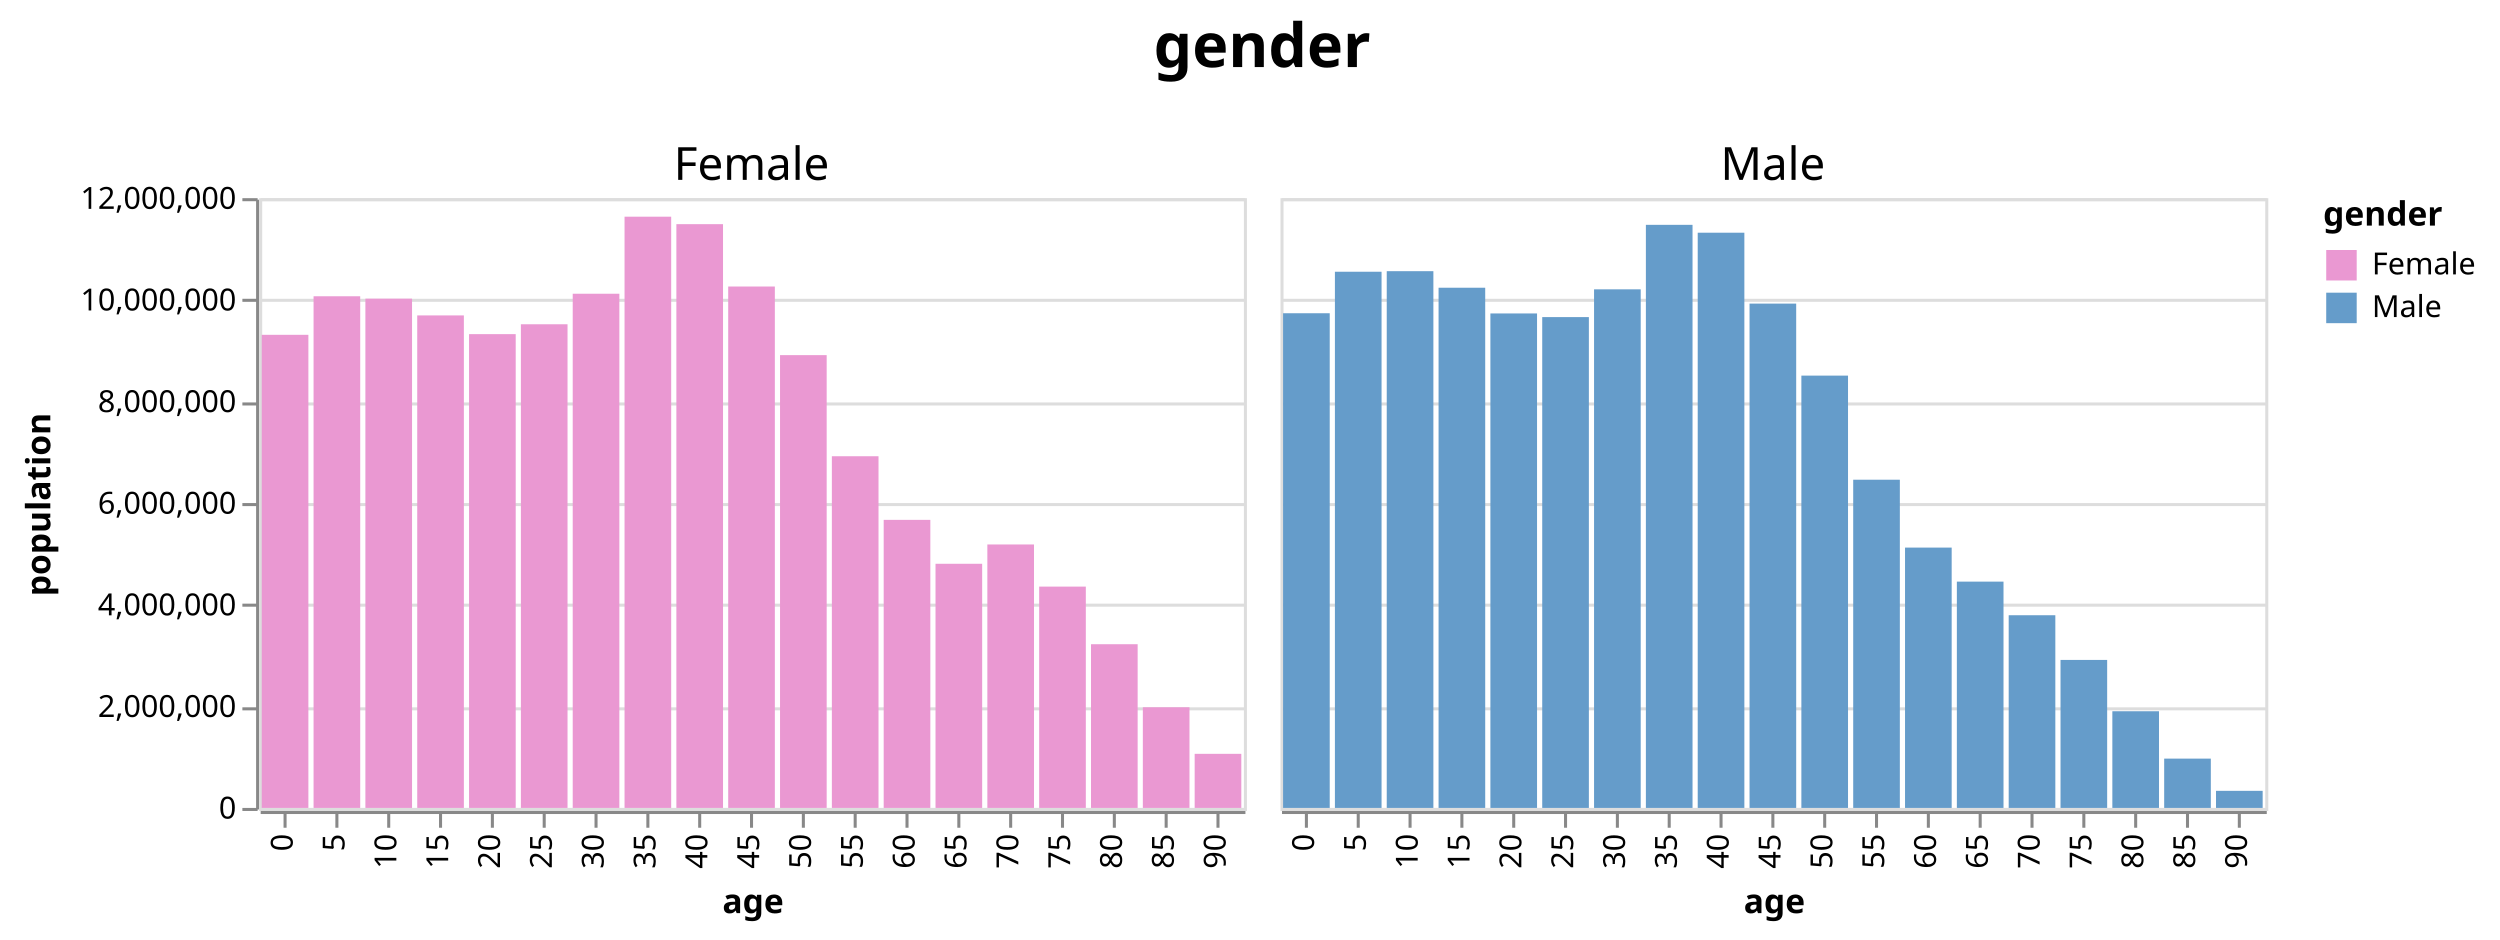
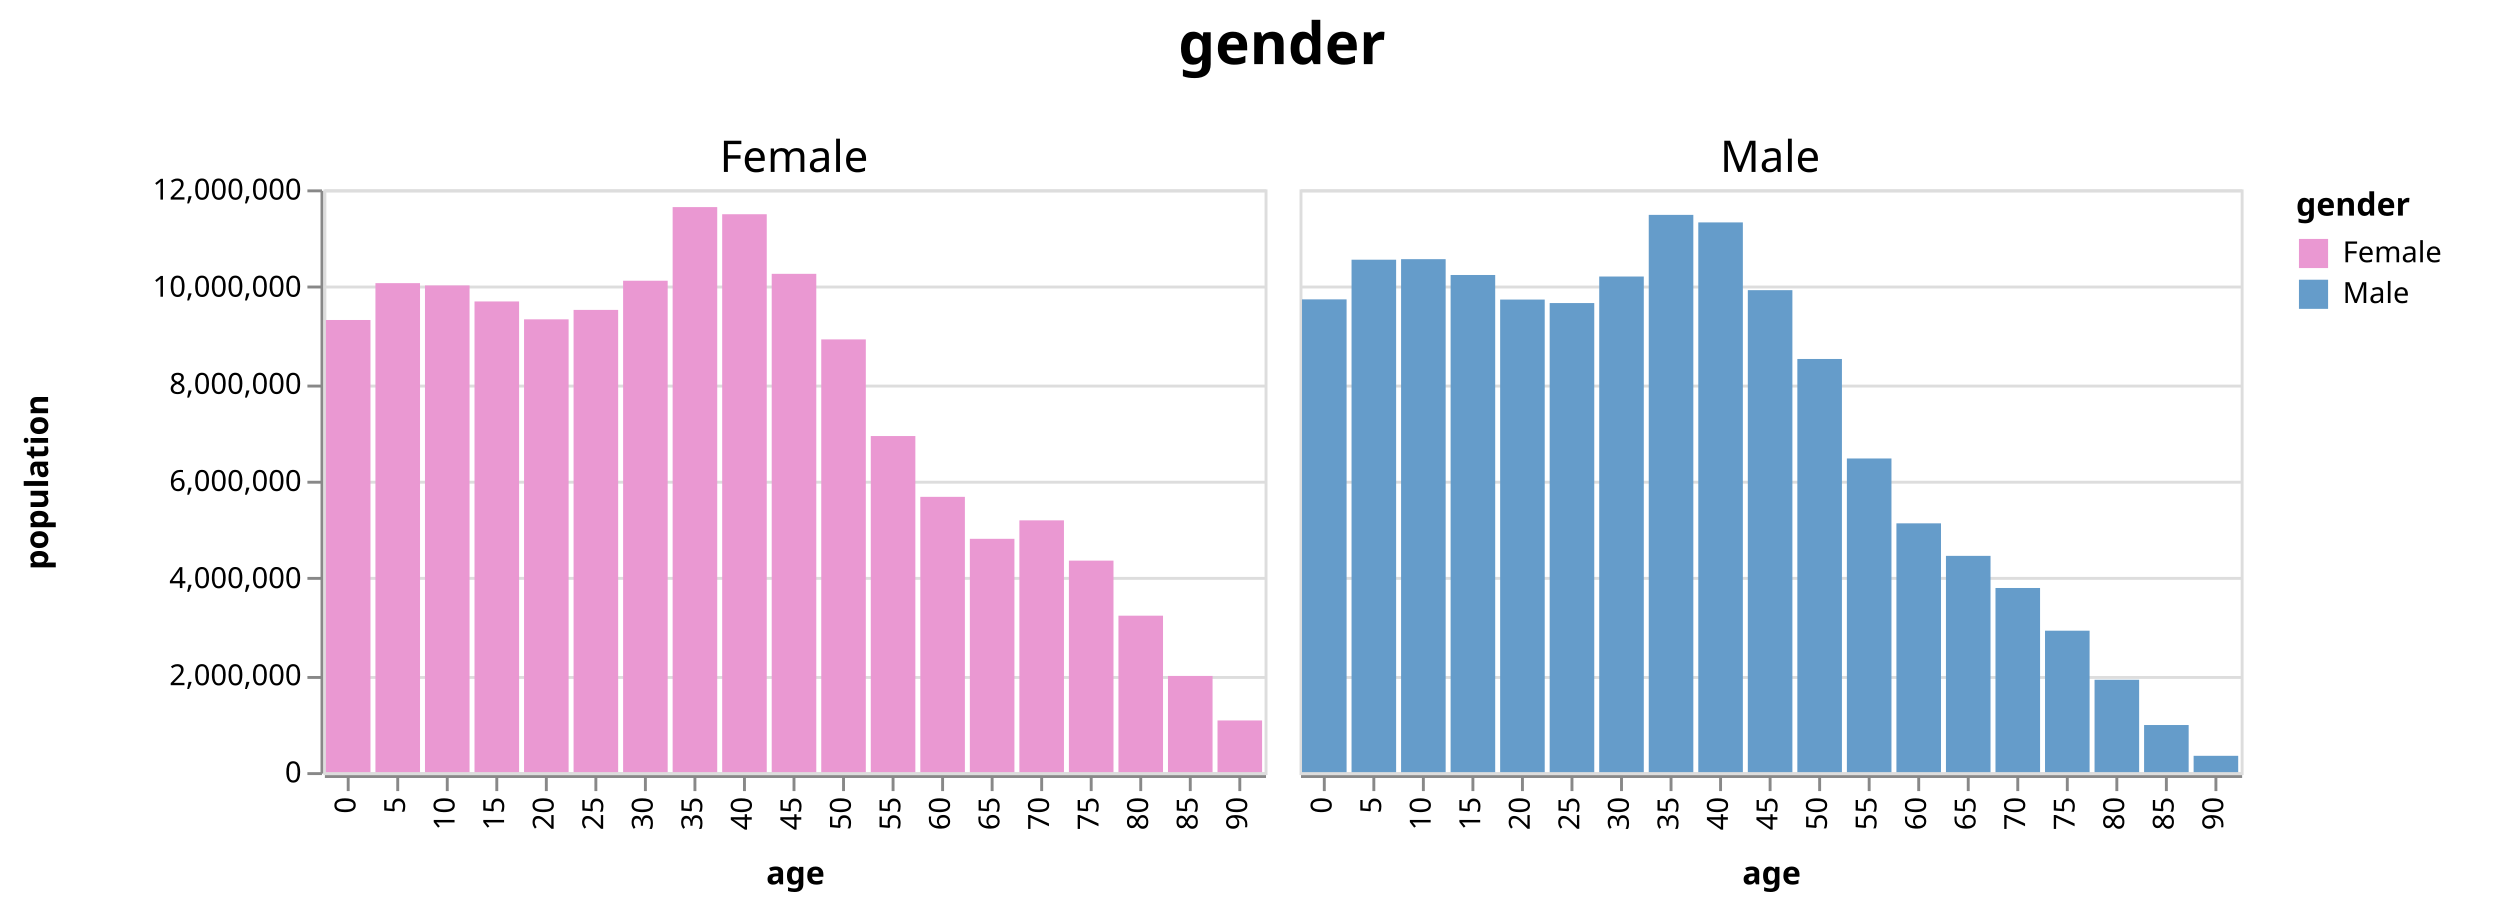
- <svg xmlns="http://www.w3.org/2000/svg" class="marks" width="820" height="308" viewBox="0 0 820 308" version="1.1">
-   <g transform="translate(85,65)">
+ <svg xmlns="http://www.w3.org/2000/svg" class="marks" width="858" height="312" viewBox="0 0 858 312" version="1.1">
+   <g transform="translate(111,65)">
    <g class="mark-group role-frame root">
      <g transform="translate(0,0)">
        <path class="background" d="M0,0h0v0h0Z" style="fill: none;" />
        <g>
          <g class="mark-group role-column-title column-title">
            <g transform="translate(329,-29)">
              <path class="background" d="M0,0h0v0h0Z" style="fill: none;" />
              <g>
                <g class="mark-text role-title" style="pointer-events: none;">
                  <text text-anchor="middle" transform="translate(0,-14)" style="font-family: sans-serif; font-size: 20px; font-weight: bold; fill: #000; opacity: 1;">gender</text>
                </g>
              </g>
            </g>
          </g>
          <g class="mark-group role-row-header row_header">
            <g transform="translate(-1,0)">
              <path class="background" d="M0,0h0v200h0Z" style="fill: none;" />
              <g>
                <g class="mark-group role-axis">
                  <g transform="translate(0.5,0.5)">
                    <path class="background" d="M0,0h0v0h0Z" style="pointer-events: none; fill: none;" />
                    <g>
                      <g class="mark-rule role-axis-tick" style="pointer-events: none;">
                        <line transform="translate(0,200)" x2="-5" y2="0" style="fill: none; stroke: #888; stroke-width: 1; opacity: 1;" />
                        <line transform="translate(0,167)" x2="-5" y2="0" style="fill: none; stroke: #888; stroke-width: 1; opacity: 1;" />
                        <line transform="translate(0,133)" x2="-5" y2="0" style="fill: none; stroke: #888; stroke-width: 1; opacity: 1;" />
                        <line transform="translate(0,100)" x2="-5" y2="0" style="fill: none; stroke: #888; stroke-width: 1; opacity: 1;" />
                        <line transform="translate(0,67)" x2="-5" y2="0" style="fill: none; stroke: #888; stroke-width: 1; opacity: 1;" />
                        <line transform="translate(0,33)" x2="-5" y2="0" style="fill: none; stroke: #888; stroke-width: 1; opacity: 1;" />
                        <line transform="translate(0,0)" x2="-5" y2="0" style="fill: none; stroke: #888; stroke-width: 1; opacity: 1;" />
                      </g>
                      <g class="mark-text role-axis-label" style="pointer-events: none;">
                        <text text-anchor="end" transform="translate(-7,203)" style="font-family: sans-serif; font-size: 10px; fill: #000; opacity: 1;">0</text>
                        <text text-anchor="end" transform="translate(-7,169.6667)" style="font-family: sans-serif; font-size: 10px; fill: #000; opacity: 1;">2,000,000</text>
                        <text text-anchor="end" transform="translate(-7,136.3333)" style="font-family: sans-serif; font-size: 10px; fill: #000; opacity: 1;">4,000,000</text>
                        <text text-anchor="end" transform="translate(-7,103)" style="font-family: sans-serif; font-size: 10px; fill: #000; opacity: 1;">6,000,000</text>
                        <text text-anchor="end" transform="translate(-7,69.66667)" style="font-family: sans-serif; font-size: 10px; fill: #000; opacity: 1;">8,000,000</text>
                        <text text-anchor="end" transform="translate(-7,36.33333)" style="font-family: sans-serif; font-size: 10px; fill: #000; opacity: 1;">10,000,000</text>
                        <text text-anchor="end" transform="translate(-7,3)" style="font-family: sans-serif; font-size: 10px; fill: #000; opacity: 1;">12,000,000</text>
                      </g>
                      <g class="mark-rule role-axis-domain" style="pointer-events: none;">
                        <line transform="translate(0,200)" x2="0" y2="-200" style="fill: none; stroke: #888; stroke-width: 1; opacity: 1;" />
                      </g>
                      <g class="mark-text role-axis-title" style="pointer-events: none;">
-                         <text text-anchor="middle" transform="translate(-66,100) rotate(-90) translate(0,-2)" style="font-family: sans-serif; font-size: 11px; font-weight: bold; fill: #000; opacity: 1;">population</text>
+                         <text text-anchor="middle" transform="translate(-92,100) rotate(-90) translate(0,-2)" style="font-family: sans-serif; font-size: 11px; font-weight: bold; fill: #000; opacity: 1;">population</text>
                      </g>
                    </g>
                  </g>
                </g>
              </g>
            </g>
          </g>
          <g class="mark-group role-column-header column_header">
            <g transform="translate(0,-1)">
              <path class="background" d="M0,0h323v0h-323Z" style="fill: none;" />
              <g>
                <g class="mark-text role-title" style="pointer-events: none;">
                  <text text-anchor="middle" transform="translate(161.5,-5)" style="font-family: sans-serif; font-size: 15px; fill: #000; opacity: 1;">Female</text>
                </g>
              </g>
            </g>
            <g transform="translate(335,-1)">
              <path class="background" d="M0,0h323v0h-323Z" style="fill: none;" />
              <g>
                <g class="mark-text role-title" style="pointer-events: none;">
                  <text text-anchor="middle" transform="translate(161.5,-5)" style="font-family: sans-serif; font-size: 15px; fill: #000; opacity: 1;">Male</text>
                </g>
              </g>
            </g>
          </g>
          <g class="mark-group role-column-footer column_footer">
            <g transform="translate(0,201)">
              <path class="background" d="M0,0h323v0h-323Z" style="fill: none;" />
              <g>
                <g class="mark-group role-axis">
                  <g transform="translate(0.5,0.5)">
                    <path class="background" d="M0,0h0v0h0Z" style="pointer-events: none; fill: none;" />
                    <g>
                      <g class="mark-rule role-axis-tick" style="pointer-events: none;">
                        <line transform="translate(8,0)" x2="0" y2="5" style="fill: none; stroke: #888; stroke-width: 1; opacity: 1;" />
                        <line transform="translate(25,0)" x2="0" y2="5" style="fill: none; stroke: #888; stroke-width: 1; opacity: 1;" />
                        <line transform="translate(42,0)" x2="0" y2="5" style="fill: none; stroke: #888; stroke-width: 1; opacity: 1;" />
                        <line transform="translate(59,0)" x2="0" y2="5" style="fill: none; stroke: #888; stroke-width: 1; opacity: 1;" />
                        <line transform="translate(76,0)" x2="0" y2="5" style="fill: none; stroke: #888; stroke-width: 1; opacity: 1;" />
                        <line transform="translate(93,0)" x2="0" y2="5" style="fill: none; stroke: #888; stroke-width: 1; opacity: 1;" />
                        <line transform="translate(110,0)" x2="0" y2="5" style="fill: none; stroke: #888; stroke-width: 1; opacity: 1;" />
                        <line transform="translate(127,0)" x2="0" y2="5" style="fill: none; stroke: #888; stroke-width: 1; opacity: 1;" />
                        <line transform="translate(144,0)" x2="0" y2="5" style="fill: none; stroke: #888; stroke-width: 1; opacity: 1;" />
                        <line transform="translate(161,0)" x2="0" y2="5" style="fill: none; stroke: #888; stroke-width: 1; opacity: 1;" />
                        <line transform="translate(178,0)" x2="0" y2="5" style="fill: none; stroke: #888; stroke-width: 1; opacity: 1;" />
                        <line transform="translate(195,0)" x2="0" y2="5" style="fill: none; stroke: #888; stroke-width: 1; opacity: 1;" />
                        <line transform="translate(212,0)" x2="0" y2="5" style="fill: none; stroke: #888; stroke-width: 1; opacity: 1;" />
                        <line transform="translate(229,0)" x2="0" y2="5" style="fill: none; stroke: #888; stroke-width: 1; opacity: 1;" />
                        <line transform="translate(246,0)" x2="0" y2="5" style="fill: none; stroke: #888; stroke-width: 1; opacity: 1;" />
                        <line transform="translate(263,0)" x2="0" y2="5" style="fill: none; stroke: #888; stroke-width: 1; opacity: 1;" />
                        <line transform="translate(280,0)" x2="0" y2="5" style="fill: none; stroke: #888; stroke-width: 1; opacity: 1;" />
                        <line transform="translate(297,0)" x2="0" y2="5" style="fill: none; stroke: #888; stroke-width: 1; opacity: 1;" />
                        <line transform="translate(314,0)" x2="0" y2="5" style="fill: none; stroke: #888; stroke-width: 1; opacity: 1;" />
                      </g>
                      <g class="mark-text role-axis-label" style="pointer-events: none;">
                        <text text-anchor="end" transform="translate(7.5,7) rotate(270) translate(0,3)" style="font-family: sans-serif; font-size: 10px; fill: #000; opacity: 1;">0</text>
                        <text text-anchor="end" transform="translate(24.5,7) rotate(270) translate(0,3)" style="font-family: sans-serif; font-size: 10px; fill: #000; opacity: 1;">5</text>
                        <text text-anchor="end" transform="translate(41.5,7) rotate(270) translate(0,3)" style="font-family: sans-serif; font-size: 10px; fill: #000; opacity: 1;">10</text>
                        <text text-anchor="end" transform="translate(58.5,7) rotate(270) translate(0,3)" style="font-family: sans-serif; font-size: 10px; fill: #000; opacity: 1;">15</text>
                        <text text-anchor="end" transform="translate(75.5,7) rotate(270) translate(0,3)" style="font-family: sans-serif; font-size: 10px; fill: #000; opacity: 1;">20</text>
                        <text text-anchor="end" transform="translate(92.5,7) rotate(270) translate(0,3)" style="font-family: sans-serif; font-size: 10px; fill: #000; opacity: 1;">25</text>
                        <text text-anchor="end" transform="translate(109.5,7) rotate(270) translate(0,3)" style="font-family: sans-serif; font-size: 10px; fill: #000; opacity: 1;">30</text>
                        <text text-anchor="end" transform="translate(126.5,7) rotate(270) translate(0,3)" style="font-family: sans-serif; font-size: 10px; fill: #000; opacity: 1;">35</text>
                        <text text-anchor="end" transform="translate(143.5,7) rotate(270) translate(0,3)" style="font-family: sans-serif; font-size: 10px; fill: #000; opacity: 1;">40</text>
                        <text text-anchor="end" transform="translate(160.5,7) rotate(270) translate(0,3)" style="font-family: sans-serif; font-size: 10px; fill: #000; opacity: 1;">45</text>
                        <text text-anchor="end" transform="translate(177.5,7) rotate(270) translate(0,3)" style="font-family: sans-serif; font-size: 10px; fill: #000; opacity: 1;">50</text>
                        <text text-anchor="end" transform="translate(194.5,7) rotate(270) translate(0,3)" style="font-family: sans-serif; font-size: 10px; fill: #000; opacity: 1;">55</text>
                        <text text-anchor="end" transform="translate(211.5,7) rotate(270) translate(0,3)" style="font-family: sans-serif; font-size: 10px; fill: #000; opacity: 1;">60</text>
                        <text text-anchor="end" transform="translate(228.5,7) rotate(270) translate(0,3)" style="font-family: sans-serif; font-size: 10px; fill: #000; opacity: 1;">65</text>
                        <text text-anchor="end" transform="translate(245.5,7) rotate(270) translate(0,3)" style="font-family: sans-serif; font-size: 10px; fill: #000; opacity: 1;">70</text>
                        <text text-anchor="end" transform="translate(262.5,7) rotate(270) translate(0,3)" style="font-family: sans-serif; font-size: 10px; fill: #000; opacity: 1;">75</text>
                        <text text-anchor="end" transform="translate(279.5,7) rotate(270) translate(0,3)" style="font-family: sans-serif; font-size: 10px; fill: #000; opacity: 1;">80</text>
                        <text text-anchor="end" transform="translate(296.5,7) rotate(270) translate(0,3)" style="font-family: sans-serif; font-size: 10px; fill: #000; opacity: 1;">85</text>
                        <text text-anchor="end" transform="translate(313.5,7) rotate(270) translate(0,3)" style="font-family: sans-serif; font-size: 10px; fill: #000; opacity: 1;">90</text>
                      </g>
                      <g class="mark-rule role-axis-domain" style="pointer-events: none;">
                        <line transform="translate(0,0)" x2="323" y2="0" style="fill: none; stroke: #888; stroke-width: 1; opacity: 1;" />
                      </g>
                      <g class="mark-text role-axis-title" style="pointer-events: none;">
-                         <text text-anchor="middle" transform="translate(161.5,33)" style="font-family: sans-serif; font-size: 11px; font-weight: bold; fill: #000; opacity: 1;">age</text>
+                         <text text-anchor="middle" transform="translate(161.5,37)" style="font-family: sans-serif; font-size: 11px; font-weight: bold; fill: #000; opacity: 1;">age</text>
                      </g>
                    </g>
                  </g>
                </g>
              </g>
            </g>
            <g transform="translate(335,201)">
              <path class="background" d="M0,0h323v0h-323Z" style="fill: none;" />
              <g>
                <g class="mark-group role-axis">
                  <g transform="translate(0.5,0.5)">
                    <path class="background" d="M0,0h0v0h0Z" style="pointer-events: none; fill: none;" />
                    <g>
                      <g class="mark-rule role-axis-tick" style="pointer-events: none;">
                        <line transform="translate(8,0)" x2="0" y2="5" style="fill: none; stroke: #888; stroke-width: 1; opacity: 1;" />
                        <line transform="translate(25,0)" x2="0" y2="5" style="fill: none; stroke: #888; stroke-width: 1; opacity: 1;" />
                        <line transform="translate(42,0)" x2="0" y2="5" style="fill: none; stroke: #888; stroke-width: 1; opacity: 1;" />
                        <line transform="translate(59,0)" x2="0" y2="5" style="fill: none; stroke: #888; stroke-width: 1; opacity: 1;" />
                        <line transform="translate(76,0)" x2="0" y2="5" style="fill: none; stroke: #888; stroke-width: 1; opacity: 1;" />
                        <line transform="translate(93,0)" x2="0" y2="5" style="fill: none; stroke: #888; stroke-width: 1; opacity: 1;" />
                        <line transform="translate(110,0)" x2="0" y2="5" style="fill: none; stroke: #888; stroke-width: 1; opacity: 1;" />
                        <line transform="translate(127,0)" x2="0" y2="5" style="fill: none; stroke: #888; stroke-width: 1; opacity: 1;" />
                        <line transform="translate(144,0)" x2="0" y2="5" style="fill: none; stroke: #888; stroke-width: 1; opacity: 1;" />
                        <line transform="translate(161,0)" x2="0" y2="5" style="fill: none; stroke: #888; stroke-width: 1; opacity: 1;" />
                        <line transform="translate(178,0)" x2="0" y2="5" style="fill: none; stroke: #888; stroke-width: 1; opacity: 1;" />
                        <line transform="translate(195,0)" x2="0" y2="5" style="fill: none; stroke: #888; stroke-width: 1; opacity: 1;" />
                        <line transform="translate(212,0)" x2="0" y2="5" style="fill: none; stroke: #888; stroke-width: 1; opacity: 1;" />
                        <line transform="translate(229,0)" x2="0" y2="5" style="fill: none; stroke: #888; stroke-width: 1; opacity: 1;" />
                        <line transform="translate(246,0)" x2="0" y2="5" style="fill: none; stroke: #888; stroke-width: 1; opacity: 1;" />
                        <line transform="translate(263,0)" x2="0" y2="5" style="fill: none; stroke: #888; stroke-width: 1; opacity: 1;" />
                        <line transform="translate(280,0)" x2="0" y2="5" style="fill: none; stroke: #888; stroke-width: 1; opacity: 1;" />
                        <line transform="translate(297,0)" x2="0" y2="5" style="fill: none; stroke: #888; stroke-width: 1; opacity: 1;" />
                        <line transform="translate(314,0)" x2="0" y2="5" style="fill: none; stroke: #888; stroke-width: 1; opacity: 1;" />
                      </g>
                      <g class="mark-text role-axis-label" style="pointer-events: none;">
                        <text text-anchor="end" transform="translate(7.5,7) rotate(270) translate(0,3)" style="font-family: sans-serif; font-size: 10px; fill: #000; opacity: 1;">0</text>
                        <text text-anchor="end" transform="translate(24.5,7) rotate(270) translate(0,3)" style="font-family: sans-serif; font-size: 10px; fill: #000; opacity: 1;">5</text>
                        <text text-anchor="end" transform="translate(41.5,7) rotate(270) translate(0,3)" style="font-family: sans-serif; font-size: 10px; fill: #000; opacity: 1;">10</text>
                        <text text-anchor="end" transform="translate(58.5,7) rotate(270) translate(0,3)" style="font-family: sans-serif; font-size: 10px; fill: #000; opacity: 1;">15</text>
                        <text text-anchor="end" transform="translate(75.5,7) rotate(270) translate(0,3)" style="font-family: sans-serif; font-size: 10px; fill: #000; opacity: 1;">20</text>
                        <text text-anchor="end" transform="translate(92.5,7) rotate(270) translate(0,3)" style="font-family: sans-serif; font-size: 10px; fill: #000; opacity: 1;">25</text>
                        <text text-anchor="end" transform="translate(109.5,7) rotate(270) translate(0,3)" style="font-family: sans-serif; font-size: 10px; fill: #000; opacity: 1;">30</text>
                        <text text-anchor="end" transform="translate(126.5,7) rotate(270) translate(0,3)" style="font-family: sans-serif; font-size: 10px; fill: #000; opacity: 1;">35</text>
                        <text text-anchor="end" transform="translate(143.5,7) rotate(270) translate(0,3)" style="font-family: sans-serif; font-size: 10px; fill: #000; opacity: 1;">40</text>
                        <text text-anchor="end" transform="translate(160.5,7) rotate(270) translate(0,3)" style="font-family: sans-serif; font-size: 10px; fill: #000; opacity: 1;">45</text>
                        <text text-anchor="end" transform="translate(177.5,7) rotate(270) translate(0,3)" style="font-family: sans-serif; font-size: 10px; fill: #000; opacity: 1;">50</text>
                        <text text-anchor="end" transform="translate(194.5,7) rotate(270) translate(0,3)" style="font-family: sans-serif; font-size: 10px; fill: #000; opacity: 1;">55</text>
                        <text text-anchor="end" transform="translate(211.5,7) rotate(270) translate(0,3)" style="font-family: sans-serif; font-size: 10px; fill: #000; opacity: 1;">60</text>
                        <text text-anchor="end" transform="translate(228.5,7) rotate(270) translate(0,3)" style="font-family: sans-serif; font-size: 10px; fill: #000; opacity: 1;">65</text>
                        <text text-anchor="end" transform="translate(245.5,7) rotate(270) translate(0,3)" style="font-family: sans-serif; font-size: 10px; fill: #000; opacity: 1;">70</text>
                        <text text-anchor="end" transform="translate(262.5,7) rotate(270) translate(0,3)" style="font-family: sans-serif; font-size: 10px; fill: #000; opacity: 1;">75</text>
                        <text text-anchor="end" transform="translate(279.5,7) rotate(270) translate(0,3)" style="font-family: sans-serif; font-size: 10px; fill: #000; opacity: 1;">80</text>
                        <text text-anchor="end" transform="translate(296.5,7) rotate(270) translate(0,3)" style="font-family: sans-serif; font-size: 10px; fill: #000; opacity: 1;">85</text>
                        <text text-anchor="end" transform="translate(313.5,7) rotate(270) translate(0,3)" style="font-family: sans-serif; font-size: 10px; fill: #000; opacity: 1;">90</text>
                      </g>
                      <g class="mark-rule role-axis-domain" style="pointer-events: none;">
                        <line transform="translate(0,0)" x2="323" y2="0" style="fill: none; stroke: #888; stroke-width: 1; opacity: 1;" />
                      </g>
                      <g class="mark-text role-axis-title" style="pointer-events: none;">
-                         <text text-anchor="middle" transform="translate(161.5,33)" style="font-family: sans-serif; font-size: 11px; font-weight: bold; fill: #000; opacity: 1;">age</text>
+                         <text text-anchor="middle" transform="translate(161.5,37)" style="font-family: sans-serif; font-size: 11px; font-weight: bold; fill: #000; opacity: 1;">age</text>
                      </g>
                    </g>
                  </g>
                </g>
              </g>
            </g>
          </g>
          <g class="mark-group role-scope cell">
            <g transform="translate(0,0)">
              <path class="background" d="M0.5,0.5h323v200h-323Z" style="fill: none; stroke: #ddd;" />
              <g>
                <g class="mark-group role-axis">
                  <g transform="translate(0.5,0.5)">
                    <path class="background" d="M0,0h0v0h0Z" style="pointer-events: none; fill: none;" />
                    <g>
                      <g class="mark-rule role-axis-grid" style="pointer-events: none;">
                        <line transform="translate(0,200)" x2="323" y2="0" style="fill: none; stroke: #ddd; stroke-width: 1; opacity: 1;" />
                        <line transform="translate(0,167)" x2="323" y2="0" style="fill: none; stroke: #ddd; stroke-width: 1; opacity: 1;" />
                        <line transform="translate(0,133)" x2="323" y2="0" style="fill: none; stroke: #ddd; stroke-width: 1; opacity: 1;" />
                        <line transform="translate(0,100)" x2="323" y2="0" style="fill: none; stroke: #ddd; stroke-width: 1; opacity: 1;" />
                        <line transform="translate(0,67)" x2="323" y2="0" style="fill: none; stroke: #ddd; stroke-width: 1; opacity: 1;" />
                        <line transform="translate(0,33)" x2="323" y2="0" style="fill: none; stroke: #ddd; stroke-width: 1; opacity: 1;" />
                        <line transform="translate(0,0)" x2="323" y2="0" style="fill: none; stroke: #ddd; stroke-width: 1; opacity: 1;" />
                      </g>
                    </g>
                  </g>
                </g>
                <g class="mark-rect role-mark child_marks">
                  <path d="M0.85,44.821h15.3v155.179h-15.3Z" style="fill: #EA98D2;" />
                  <path d="M17.85,32.174h15.3v167.826h-15.3Z" style="fill: #EA98D2;" />
                  <path d="M34.85,32.958h15.3v167.042h-15.3Z" style="fill: #EA98D2;" />
                  <path d="M51.85,38.456h15.3v161.544h-15.3Z" style="fill: #EA98D2;" />
                  <path d="M68.85,44.596h15.3v155.404h-15.3Z" style="fill: #EA98D2;" />
                  <path d="M85.85,41.358h15.3v158.642h-15.3Z" style="fill: #EA98D2;" />
                  <path d="M102.85,31.345h15.3v168.655h-15.3Z" style="fill: #EA98D2;" />
                  <path d="M119.85,6.073h15.3v193.927h-15.3Z" style="fill: #EA98D2;" />
                  <path d="M136.85,8.524h15.3v191.476h-15.3Z" style="fill: #EA98D2;" />
                  <path d="M153.85,28.979h15.3v171.021h-15.3Z" style="fill: #EA98D2;" />
                  <path d="M170.85,51.481h15.3v148.519h-15.3Z" style="fill: #EA98D2;" />
                  <path d="M187.85,84.646h15.3v115.354h-15.3Z" style="fill: #EA98D2;" />
                  <path d="M204.85,105.517h15.3v94.483h-15.3Z" style="fill: #EA98D2;" />
                  <path d="M221.85,119.92h15.3v80.08h-15.3Z" style="fill: #EA98D2;" />
                  <path d="M238.85,113.586h15.3v86.414h-15.3Z" style="fill: #EA98D2;" />
                  <path d="M255.85,127.406h15.3v72.594h-15.3Z" style="fill: #EA98D2;" />
                  <path d="M272.85,146.302h15.3v53.698h-15.3Z" style="fill: #EA98D2;" />
                  <path d="M289.85,166.981h15.3v33.019h-15.3Z" style="fill: #EA98D2;" />
                  <path d="M306.85,182.257h15.3v17.743h-15.3Z" style="fill: #EA98D2;" />
                </g>
              </g>
            </g>
            <g transform="translate(335,0)">
              <path class="background" d="M0.5,0.5h323v200h-323Z" style="fill: none; stroke: #ddd;" />
              <g>
                <g class="mark-group role-axis">
                  <g transform="translate(0.5,0.5)">
                    <path class="background" d="M0,0h0v0h0Z" style="pointer-events: none; fill: none;" />
                    <g>
                      <g class="mark-rule role-axis-grid" style="pointer-events: none;">
                        <line transform="translate(0,200)" x2="323" y2="0" style="fill: none; stroke: #ddd; stroke-width: 1; opacity: 1;" />
                        <line transform="translate(0,167)" x2="323" y2="0" style="fill: none; stroke: #ddd; stroke-width: 1; opacity: 1;" />
                        <line transform="translate(0,133)" x2="323" y2="0" style="fill: none; stroke: #ddd; stroke-width: 1; opacity: 1;" />
                        <line transform="translate(0,100)" x2="323" y2="0" style="fill: none; stroke: #ddd; stroke-width: 1; opacity: 1;" />
                        <line transform="translate(0,67)" x2="323" y2="0" style="fill: none; stroke: #ddd; stroke-width: 1; opacity: 1;" />
                        <line transform="translate(0,33)" x2="323" y2="0" style="fill: none; stroke: #ddd; stroke-width: 1; opacity: 1;" />
                        <line transform="translate(0,0)" x2="323" y2="0" style="fill: none; stroke: #ddd; stroke-width: 1; opacity: 1;" />
                      </g>
                    </g>
                  </g>
                </g>
                <g class="mark-rect role-mark child_marks">
                  <path d="M0.85,37.744h15.3v162.256h-15.3Z" style="fill: #659CCA;" />
                  <path d="M17.85,24.131h15.3v175.869h-15.3Z" style="fill: #659CCA;" />
                  <path d="M34.85,23.946h15.3v176.054h-15.3Z" style="fill: #659CCA;" />
                  <path d="M51.85,29.376h15.3v170.624h-15.3Z" style="fill: #659CCA;" />
                  <path d="M68.85,37.811h15.3v162.189h-15.3Z" style="fill: #659CCA;" />
                  <path d="M85.85,39.008h15.3v160.992h-15.3Z" style="fill: #659CCA;" />
                  <path d="M102.85,29.902h15.3v170.098h-15.3Z" style="fill: #659CCA;" />
                  <path d="M119.85,8.747h15.3v191.253h-15.3Z" style="fill: #659CCA;" />
                  <path d="M136.85,11.329h15.3v188.671h-15.3Z" style="fill: #659CCA;" />
                  <path d="M153.85,34.583h15.3v165.417h-15.3Z" style="fill: #659CCA;" />
                  <path d="M170.85,58.201h15.3v141.799h-15.3Z" style="fill: #659CCA;" />
                  <path d="M187.85,92.349h15.3v107.651h-15.3Z" style="fill: #659CCA;" />
                  <path d="M204.85,114.61h15.3v85.39h-15.3Z" style="fill: #659CCA;" />
                  <path d="M221.85,125.773h15.3v74.227h-15.3Z" style="fill: #659CCA;" />
                  <path d="M238.85,136.798h15.3v63.202h-15.3Z" style="fill: #659CCA;" />
                  <path d="M255.85,151.456h15.3v48.544h-15.3Z" style="fill: #659CCA;" />
                  <path d="M272.85,168.289h15.3v31.711h-15.3Z" style="fill: #659CCA;" />
                  <path d="M289.85,183.827h15.3v16.173h-15.3Z" style="fill: #659CCA;" />
                  <path d="M306.85,194.395h15.3v5.605h-15.3Z" style="fill: #659CCA;" />
                </g>
              </g>
            </g>
          </g>
          <g class="mark-group role-legend">
            <g transform="translate(677,0)">
-               <path class="background" d="M0,0h53v42h-53Z" style="pointer-events: none; fill: none;" />
+               <path class="background" d="M0,0h65v42h-65Z" style="pointer-events: none; fill: none;" />
              <g>
                <g class="mark-group role-legend-entry">
                  <g transform="translate(0,16)">
                    <path class="background" d="M0,0h0v0h0Z" style="pointer-events: none; fill: none;" />
                    <g>
                      <g class="mark-group role-scope">
                        <g transform="translate(0,0)">
-                           <path class="background" d="M0,0h53v12h-53Z" style="pointer-events: none; fill: none; opacity: 1;" />
+                           <path class="background" d="M0,0h65v12h-65Z" style="pointer-events: none; fill: none; opacity: 1;" />
                          <g>
                            <g class="mark-symbol role-legend-symbol" style="pointer-events: none;">
                              <path transform="translate(6,6)" d="M-5,-5h10v10h-10Z" style="fill: #EA98D2; stroke-width: 1.5; opacity: 1;" />
                            </g>
                            <g class="mark-text role-legend-label" style="pointer-events: none;">
                              <text text-anchor="start" transform="translate(16,9)" style="font-family: sans-serif; font-size: 10px; fill: #000; opacity: 1;">Female</text>
                            </g>
                          </g>
                        </g>
                        <g transform="translate(0,14)">
-                           <path class="background" d="M0,0h53v12h-53Z" style="pointer-events: none; fill: none; opacity: 1;" />
+                           <path class="background" d="M0,0h65v12h-65Z" style="pointer-events: none; fill: none; opacity: 1;" />
                          <g>
                            <g class="mark-symbol role-legend-symbol" style="pointer-events: none;">
                              <path transform="translate(6,6)" d="M-5,-5h10v10h-10Z" style="fill: #659CCA; stroke-width: 1.5; opacity: 1;" />
                            </g>
                            <g class="mark-text role-legend-label" style="pointer-events: none;">
                              <text text-anchor="start" transform="translate(16,9)" style="font-family: sans-serif; font-size: 10px; fill: #000; opacity: 1;">Male</text>
                            </g>
                          </g>
                        </g>
                      </g>
                    </g>
                  </g>
                </g>
                <g class="mark-text role-legend-title" style="pointer-events: none;">
                  <text text-anchor="start" transform="translate(0,9)" style="font-family: sans-serif; font-size: 11px; font-weight: bold; fill: #000; opacity: 1;">gender</text>
                </g>
              </g>
            </g>
          </g>
        </g>
      </g>
    </g>
  </g>
</svg>
